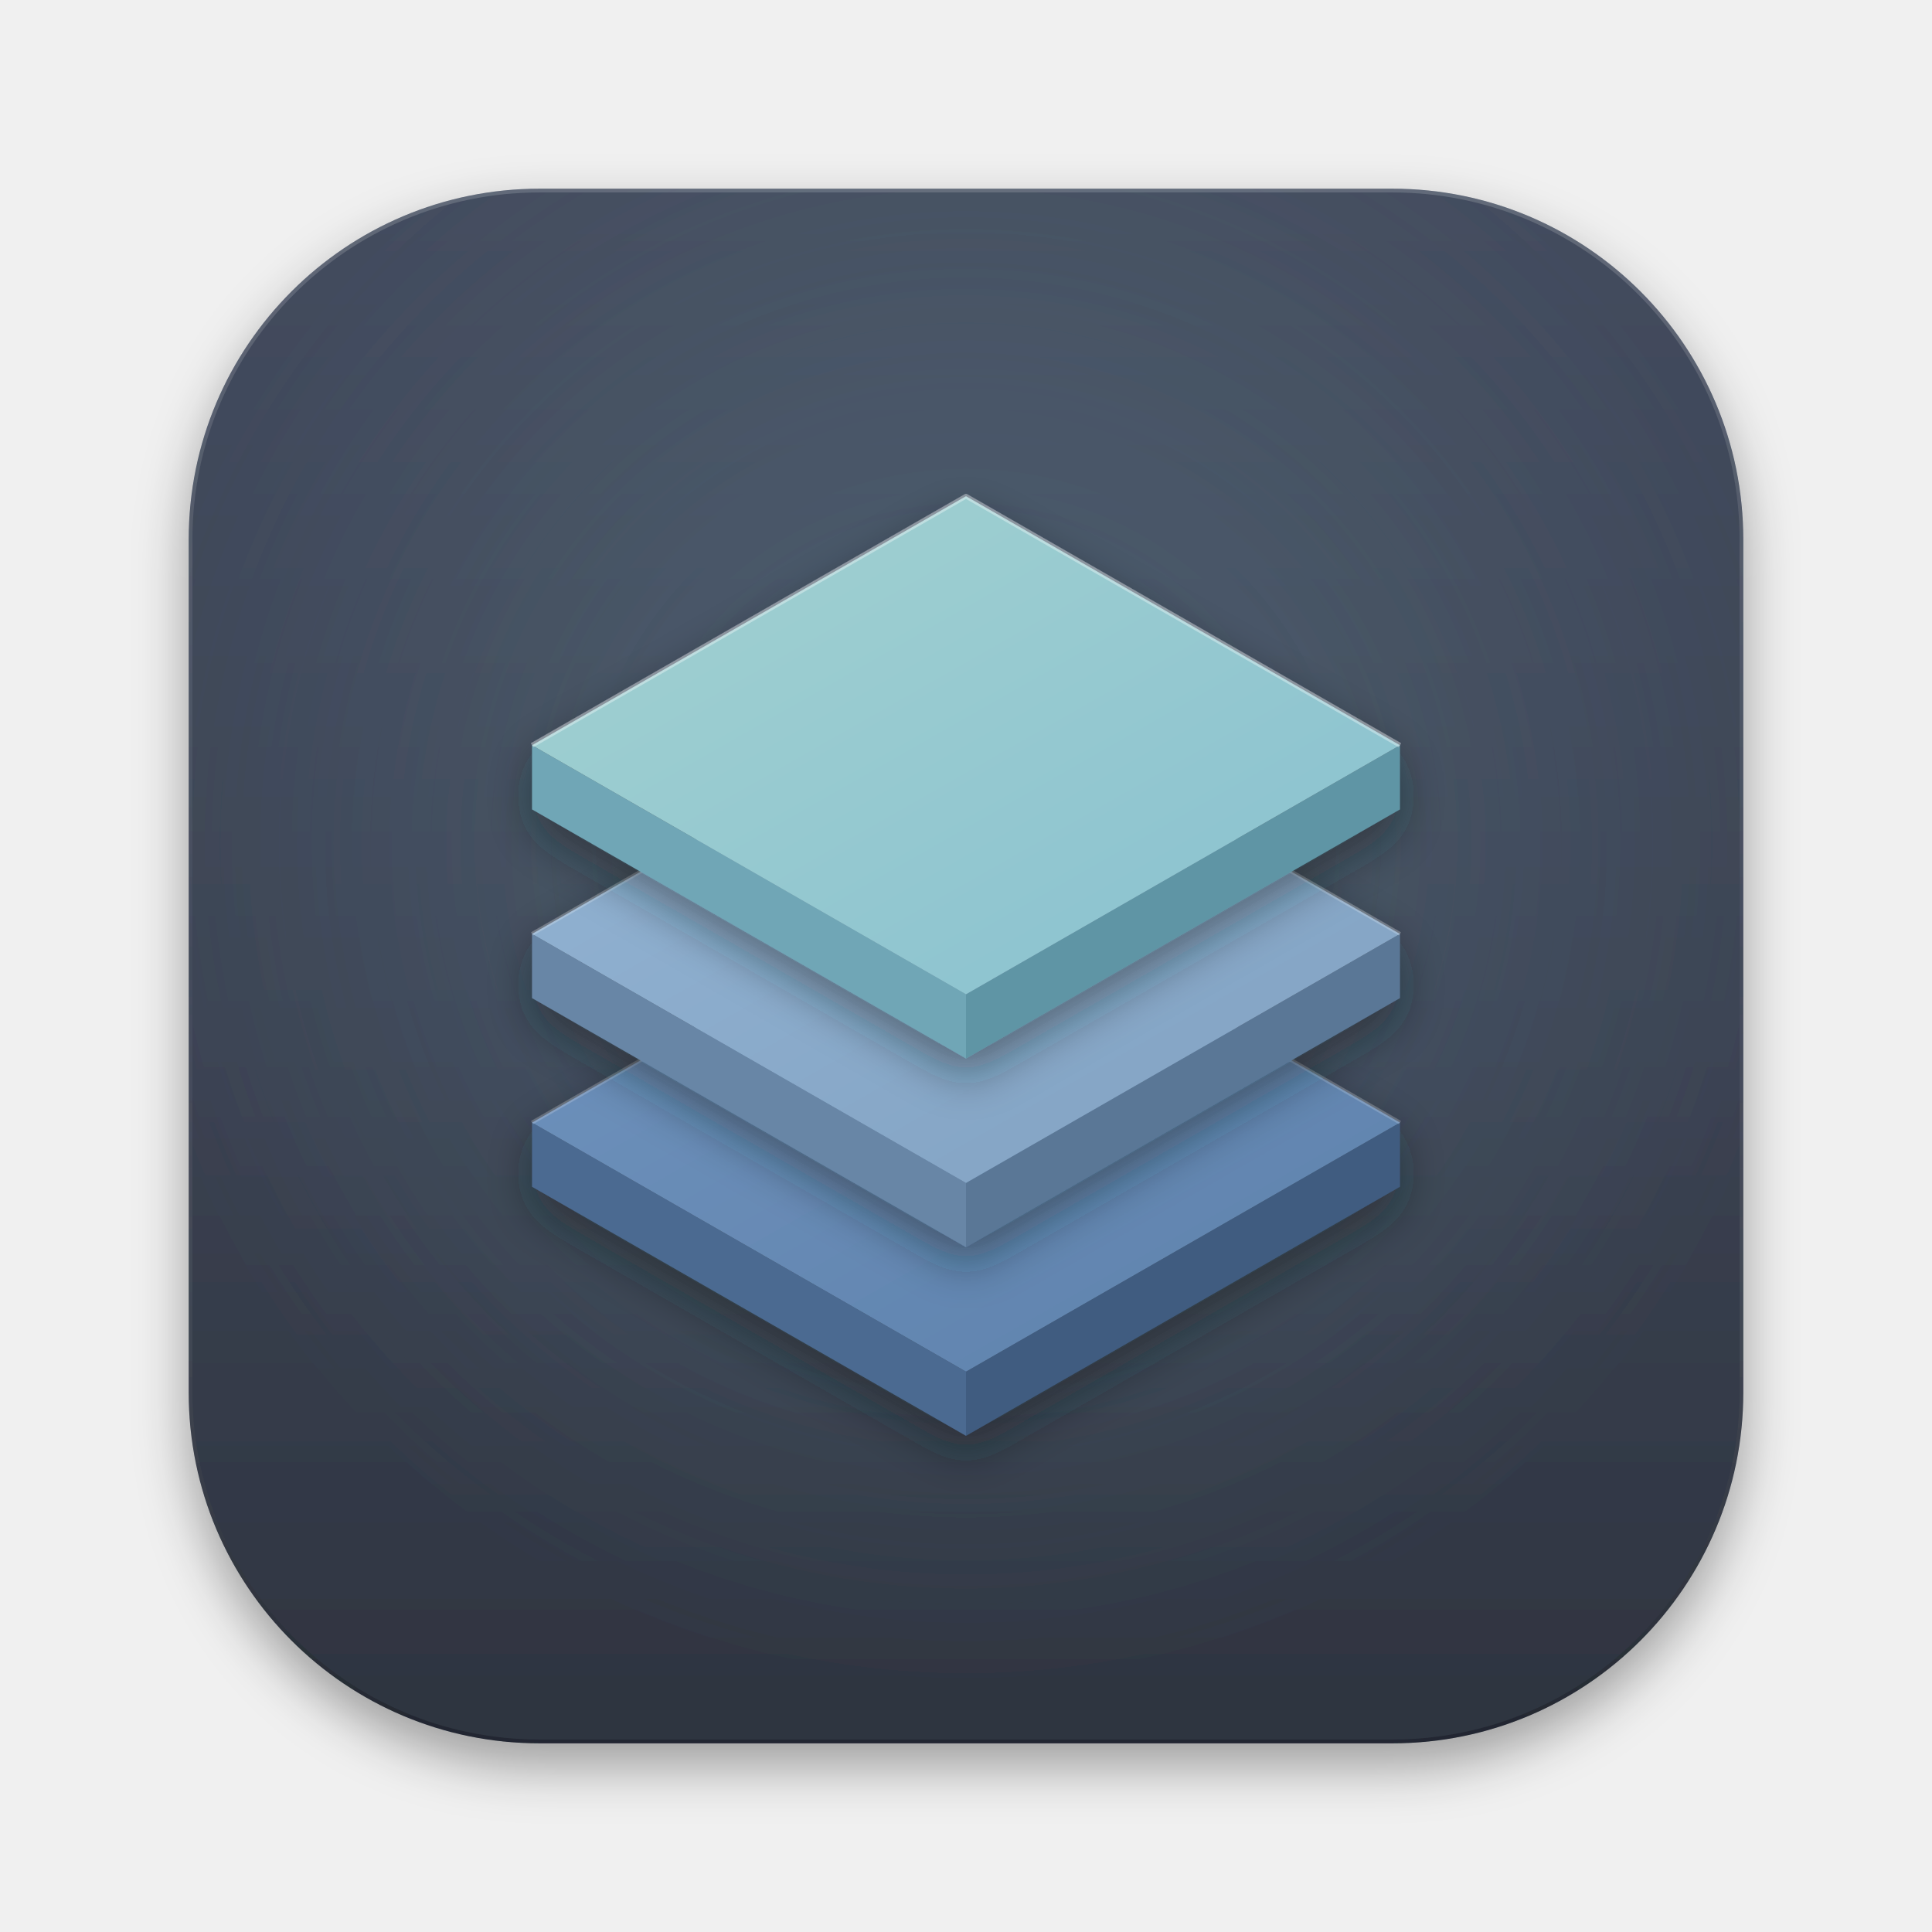
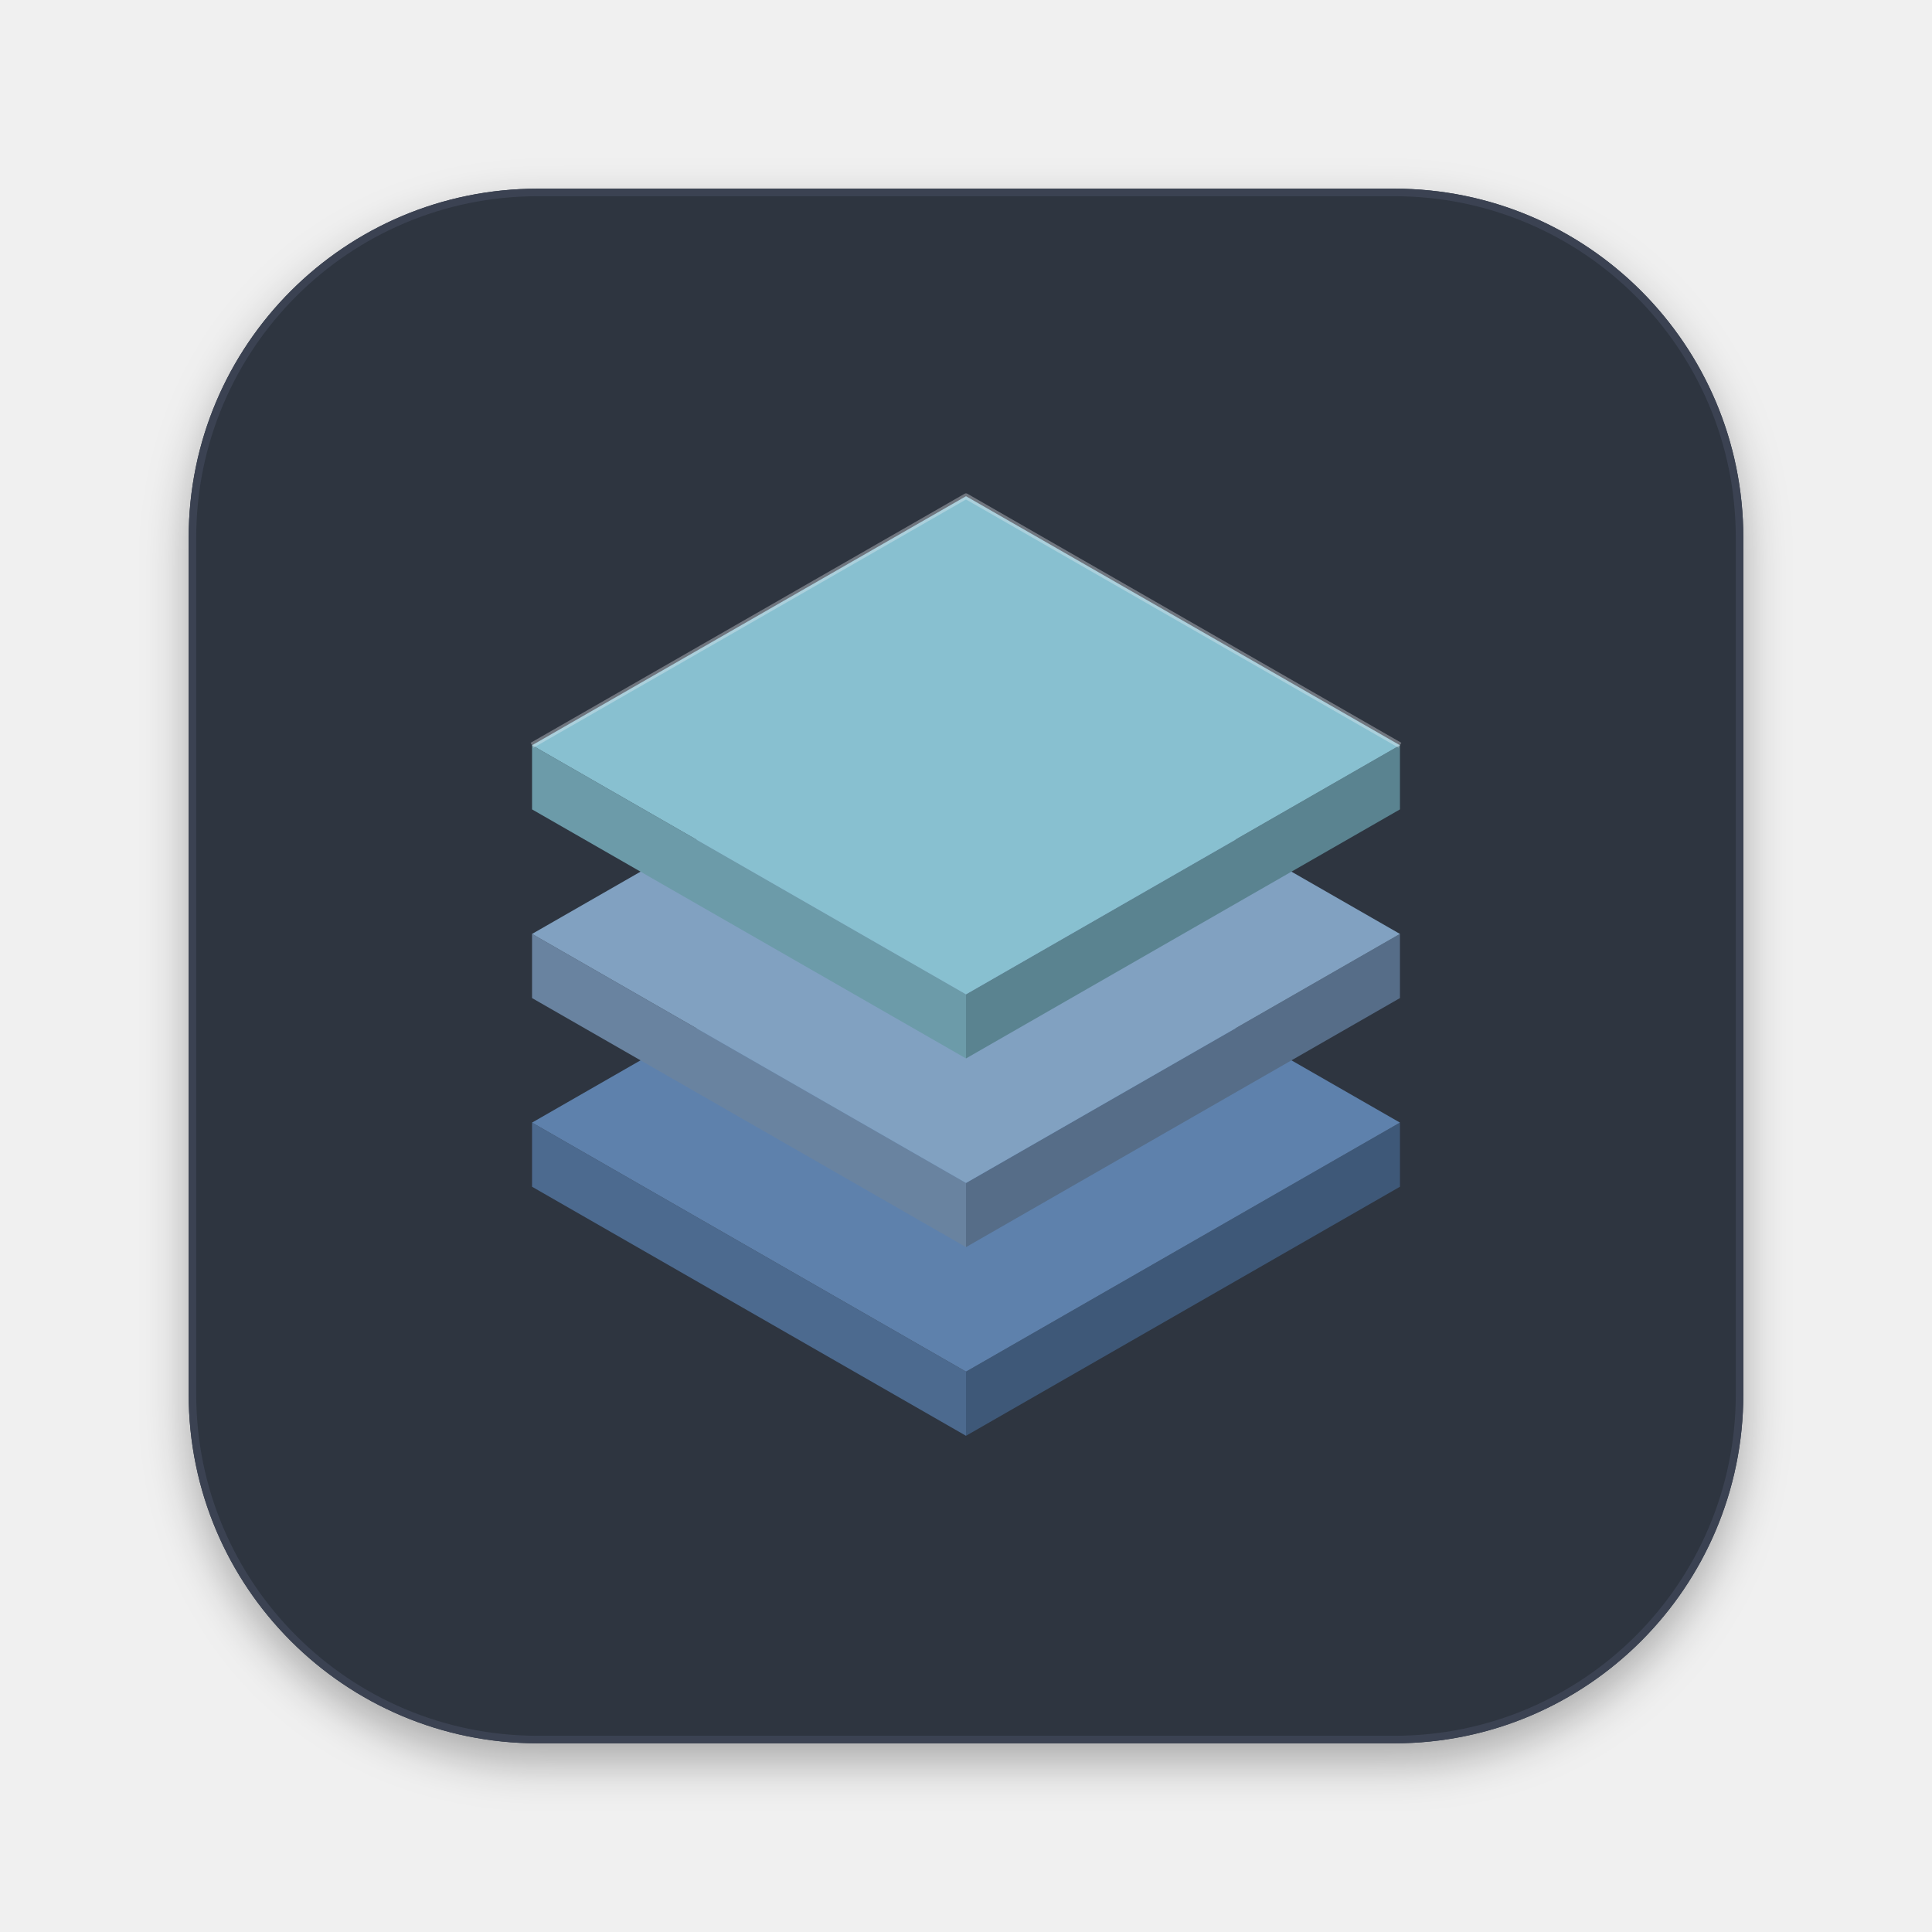
<svg xmlns="http://www.w3.org/2000/svg" width="1024" height="1024" viewBox="0 0 1024 1024">
  <defs>
-     <linearGradient id="bg" x1="0" y1="0" x2="0" y2="1">
-       <stop offset="0" stop-color="#434c5e" />
-       <stop offset="0.55" stop-color="#3b4252" />
-       <stop offset="1" stop-color="#2e3440" />
-     </linearGradient>
-     <radialGradient id="glow" cx="0.5" cy="0.42" r="0.55">
-       <stop offset="0" stop-color="#88c0d0" stop-opacity="0.22" />
-       <stop offset="1" stop-color="#88c0d0" stop-opacity="0" />
-     </radialGradient>
-     <linearGradient id="rim" x1="0" y1="0" x2="0" y2="1">
-       <stop offset="0" stop-color="#ffffff" stop-opacity="0.16" />
-       <stop offset="0.5" stop-color="#ffffff" stop-opacity="0.03" />
-       <stop offset="1" stop-color="#000000" stop-opacity="0.25" />
-     </linearGradient>
    <filter id="drop" x="-10%" y="-10%" width="120%" height="125%">
-       <feDropShadow dx="0" dy="12" stdDeviation="14" flood-color="#000000" flood-opacity="0.35" />
+       <feDropShadow dx="0" dy="10" stdDeviation="12" flood-color="#000000" flood-opacity="0.3" />
    </filter>
-     <filter id="slab-shadow" x="-20%" y="-20%" width="140%" height="160%">
-       <feDropShadow dx="0" dy="10" stdDeviation="12" flood-color="#1e222a" flood-opacity="0.45" />
-     </filter>
-     <linearGradient id="top-1" x1="0" y1="0" x2="1" y2="1">
-       <stop offset="0" stop-color="#a3d2d0" />
-       <stop offset="1" stop-color="#88c0d0" />
-     </linearGradient>
-     <linearGradient id="top-2" x1="0" y1="0" x2="1" y2="1">
-       <stop offset="0" stop-color="#93b4d4" />
-       <stop offset="1" stop-color="#81a1c1" />
-     </linearGradient>
-     <linearGradient id="top-3" x1="0" y1="0" x2="1" y2="1">
-       <stop offset="0" stop-color="#6f93bd" />
-       <stop offset="1" stop-color="#5e81ac" />
-     </linearGradient>
  </defs>
-   <g filter="url(#drop)">
-     <rect x="100" y="100" width="824" height="824" rx="186" fill="url(#bg)" />
-     <rect x="100" y="100" width="824" height="824" rx="186" fill="url(#glow)" />
-     <rect x="101" y="101" width="822" height="822" rx="185" fill="none" stroke="url(#rim)" stroke-width="2" />
-   </g>
-   <g filter="url(#slab-shadow)">
-     <path d="M282 595 L512 727 L512 761 L282 629 Z" fill="#4b6a91" />
-     <path d="M512 727 L742 595 L742 629 L512 761 Z" fill="#3f5c80" />
-     <path d="M512 463 L742 595 L512 727 L282 595 Z" fill="url(#top-3)" />
-     <path d="M282 595 L512 463 L742 595" fill="none" stroke="#ffffff" stroke-opacity="0.18" stroke-width="2" stroke-linejoin="round" />
-   </g>
-   <g filter="url(#slab-shadow)">
-     <path d="M282 495 L512 627 L512 661 L282 529 Z" fill="#6886a6" />
-     <path d="M512 627 L742 495 L742 529 L512 661 Z" fill="#5a7796" />
-     <path d="M512 363 L742 495 L512 627 L282 495 Z" fill="url(#top-2)" />
-     <path d="M282 495 L512 363 L742 495" fill="none" stroke="#ffffff" stroke-opacity="0.22" stroke-width="2" stroke-linejoin="round" />
-   </g>
-   <g filter="url(#slab-shadow)">
-     <path d="M282 395 L512 527 L512 561 L282 429 Z" fill="#6fa6b6" />
-     <path d="M512 527 L742 395 L742 429 L512 561 Z" fill="#5f95a5" />
-     <path d="M512 263 L742 395 L512 527 L282 395 Z" fill="url(#top-1)" />
-     <path d="M282 395 L512 263 L742 395" fill="none" stroke="#ffffff" stroke-opacity="0.35" stroke-width="2.5" stroke-linejoin="round" />
-   </g>
+   <rect x="100" y="100" width="824" height="824" rx="185" fill="#2e3440" filter="url(#drop)" />
+   <rect x="102" y="102" width="820" height="820" rx="183" fill="none" stroke="#3b4252" stroke-width="4" />
+   <path d="M282 595 L512 727 L512 761 L282 629 Z" fill="#4c6a8f" />
+   <path d="M512 727 L742 595 L742 629 L512 761 Z" fill="#3e5878" />
+   <path d="M512 463 L742 595 L512 727 L282 595 Z" fill="#5e81ac" />
+   <path d="M282 495 L512 627 L512 661 L282 529 Z" fill="#6983a0" />
+   <path d="M512 627 L742 495 L742 529 L512 661 Z" fill="#566d88" />
+   <path d="M512 363 L742 495 L512 627 L282 495 Z" fill="#81a1c1" />
+   <path d="M282 395 L512 527 L512 561 L282 429 Z" fill="#6c9ba9" />
+   <path d="M512 527 L742 395 L742 429 L512 561 Z" fill="#5a8390" />
+   <path d="M512 263 L742 395 L512 527 L282 395 Z" fill="#88c0d0" />
+   <path d="M282 395 L512 263 L742 395" fill="none" stroke="#eceff4" stroke-opacity="0.35" stroke-width="3" stroke-linejoin="round" />
</svg>
